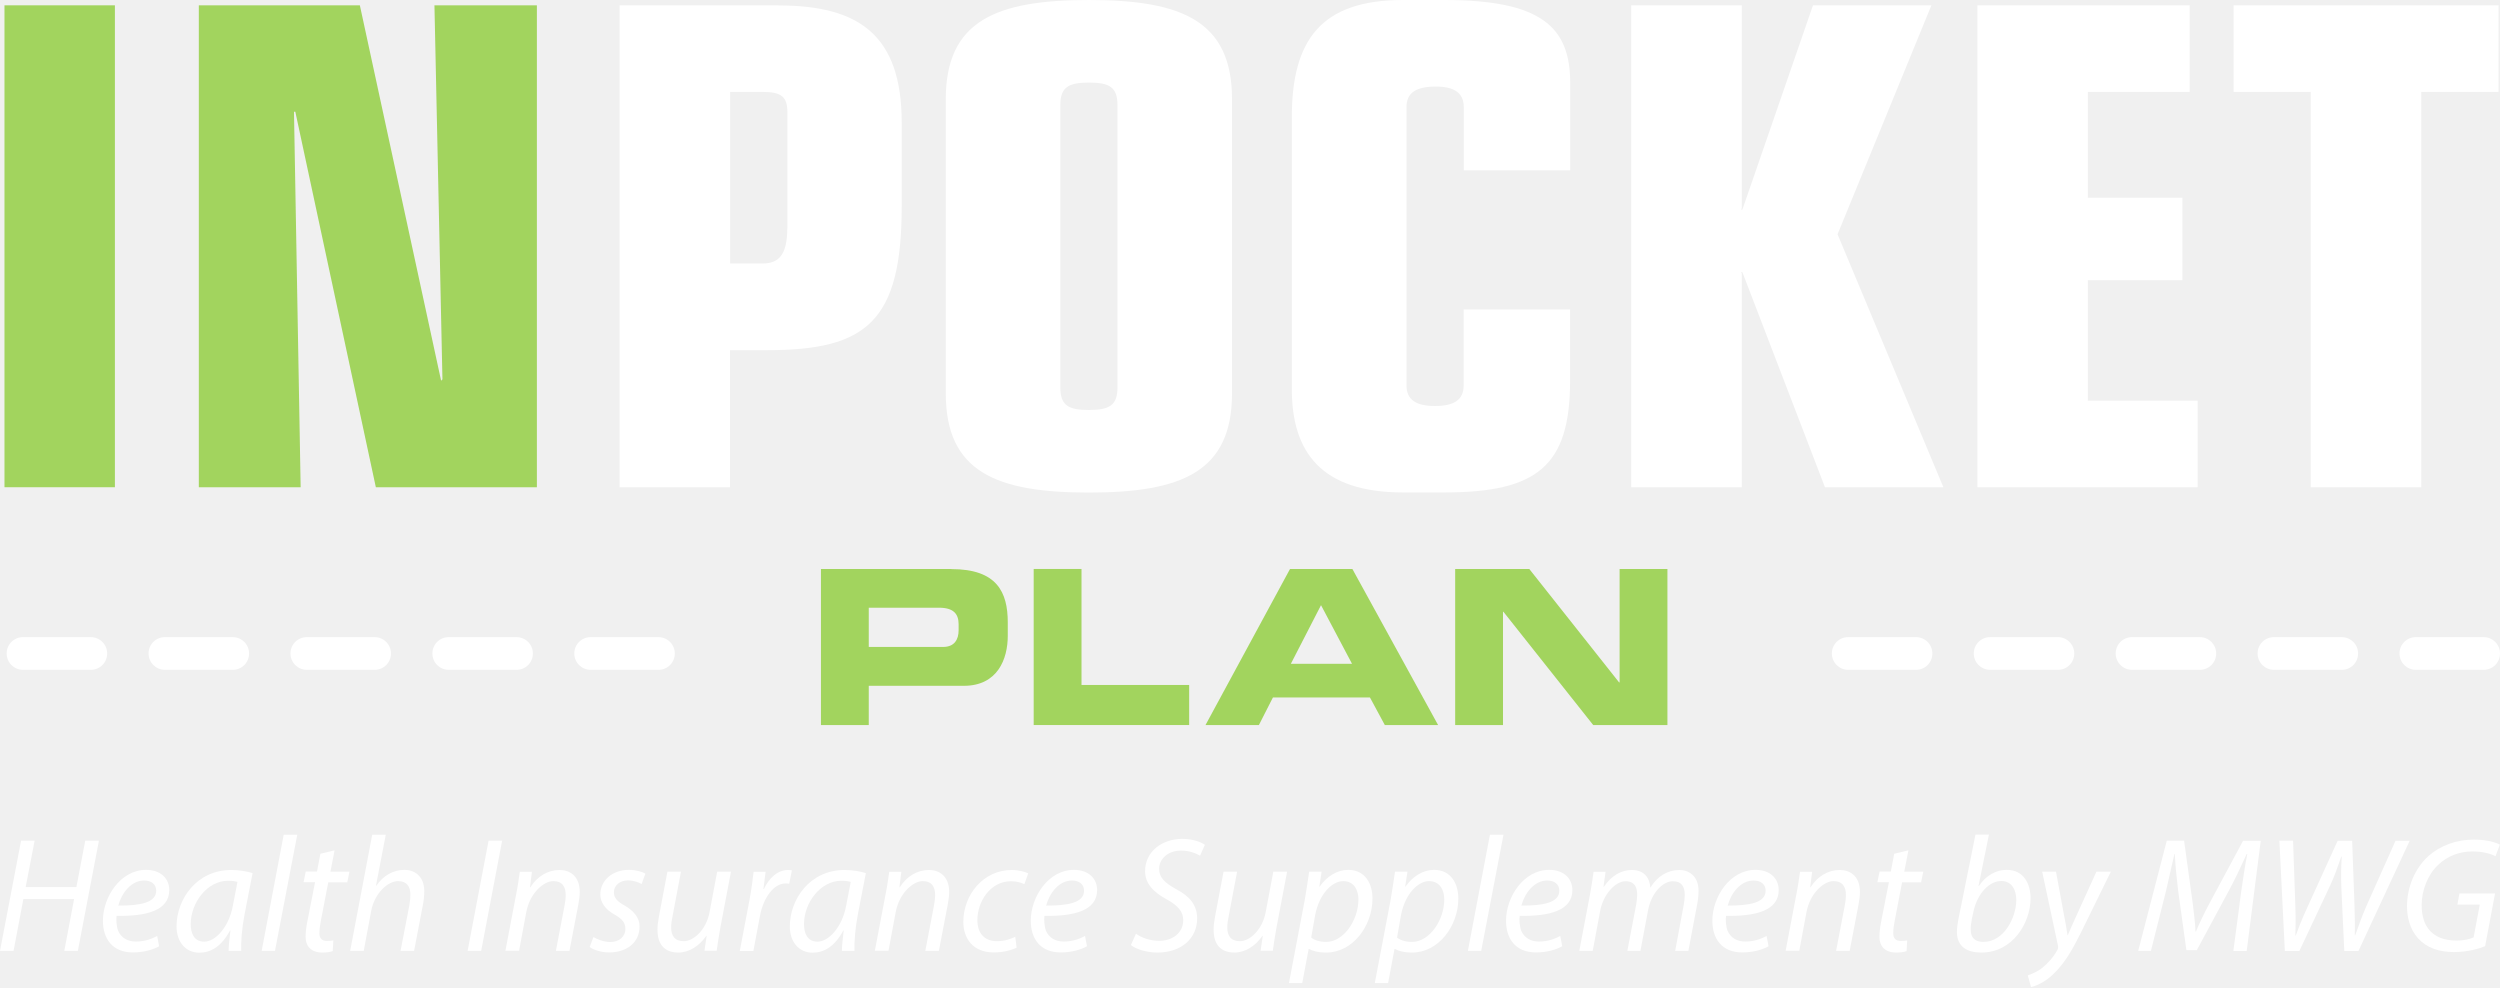
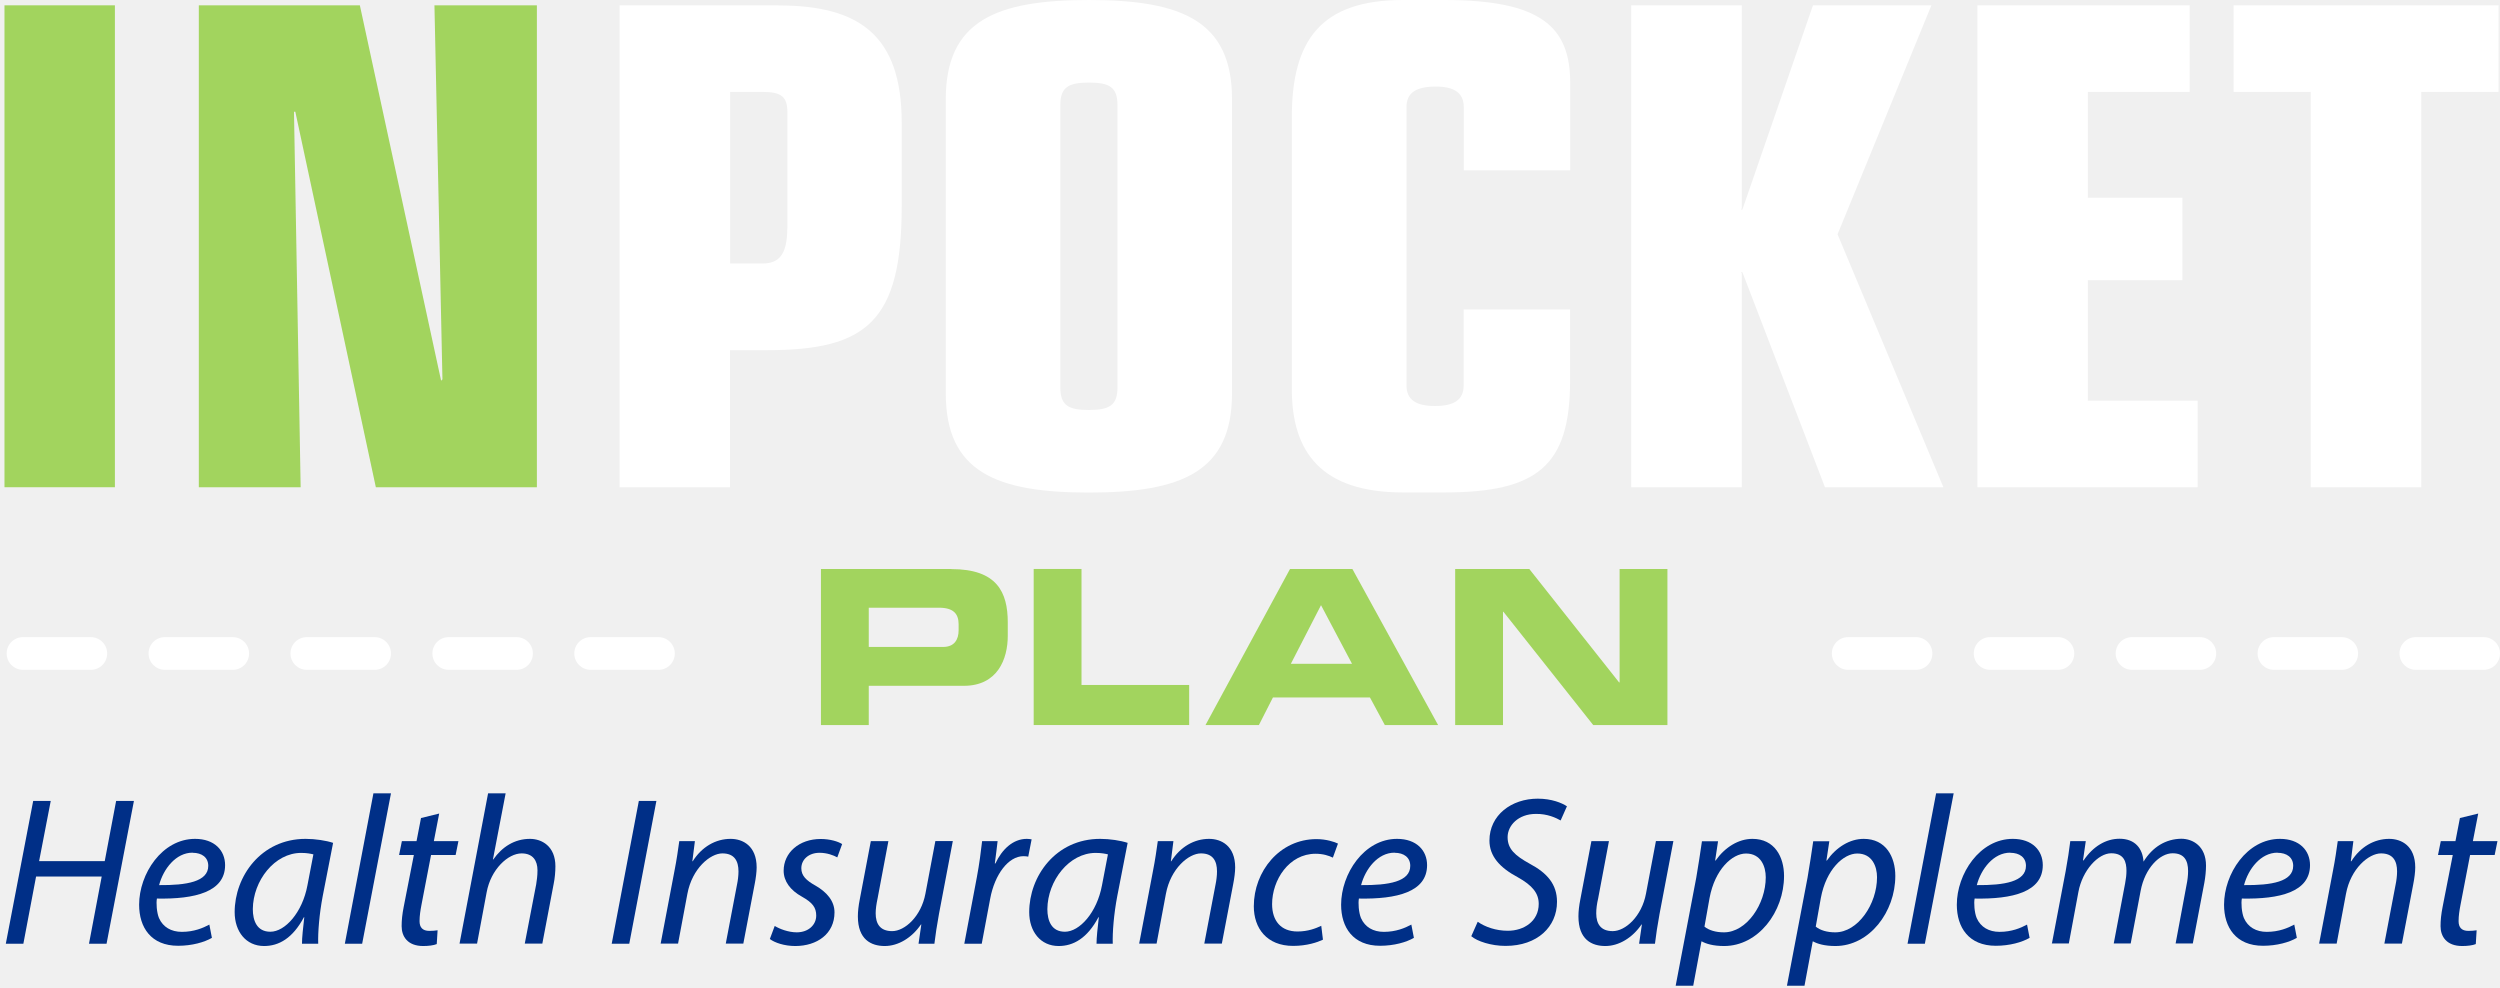
- <svg xmlns="http://www.w3.org/2000/svg" id="Layer_1" data-name="Layer 1" viewBox="0 0 206.47 81.52">
+ <svg xmlns="http://www.w3.org/2000/svg" id="Layer_1" viewBox="0 0 206.47 81.52">
  <defs>
-     <style>
-       .cls-1 {
-         fill: #fff;
-       }
- 
-       .cls-2 {
-         fill: #a2d45e;
-       }
-     </style>
+     <style>.cls-1{fill:#002f87;}.cls-2{fill:#fff;}.cls-3{fill:#a2d45e;}</style>
  </defs>
  <g>
-     <rect class="cls-2" x=".37" y=".44" width="9.12" height="39.8" />
-     <polygon class="cls-2" points="35.88 .44 36.54 31.33 36.43 31.44 29.72 .44 16.42 .44 16.42 40.24 24.83 40.24 24.28 9.23 24.39 9.23 31.04 40.24 44.34 40.24 44.34 .44 35.88 .44" />
+     <rect class="cls-3" x=".37" y=".44" width="9.12" height="39.8" />
+     <polygon class="cls-3" points="35.88 .44 36.54 31.33 36.43 31.44 29.72 .44 16.42 .44 16.42 40.24 24.83 40.24 24.28 9.23 24.39 9.23 31.04 40.24 44.34 40.24 44.34 .44 35.88 .44" />
  </g>
-   <path class="cls-2" d="M78.57,46.99h-10.77v12.89h3.95v-3.24h7.85c2.79,0,3.63-2.21,3.63-4.13v-1.1c0-2.53-.91-4.41-4.66-4.41Zm.6,5.07c0,.77-.36,1.37-1.28,1.37h-6.14v-3.24h5.8c1.19,0,1.62,.5,1.62,1.37v.5Z" />
-   <polygon class="cls-2" points="89.32 46.99 85.37 46.99 85.37 59.88 98.21 59.88 98.21 56.57 89.32 56.57 89.32 46.99" />
-   <path class="cls-2" d="M106.54,46.99l-6.98,12.89h4.41l1.16-2.28h8.01l1.23,2.28h4.4l-7.08-12.89h-5.14Zm.07,7.83l2.49-4.84,2.56,4.84h-5.05Z" />
-   <polygon class="cls-2" points="133.76 56.36 133.72 56.36 126.3 46.99 120.18 46.99 120.18 59.88 124.13 59.88 124.13 50.52 124.16 50.52 131.58 59.88 137.71 59.88 137.71 46.99 133.76 46.99 133.76 56.36" />
+   <path class="cls-3" d="M78.57,46.99h-10.77v12.89h3.95v-3.24h7.85c2.79,0,3.63-2.21,3.63-4.13v-1.1c0-2.53-.91-4.41-4.66-4.41Zm.6,5.07c0,.77-.36,1.37-1.28,1.37h-6.14v-3.24h5.8c1.19,0,1.62,.5,1.62,1.37v.5Z" />
+   <polygon class="cls-3" points="89.32 46.99 85.37 46.99 85.37 59.88 98.21 59.88 98.21 56.57 89.32 56.57 89.32 46.99" />
+   <path class="cls-3" d="M106.54,46.99l-6.98,12.89h4.41l1.16-2.28h8.01l1.23,2.28h4.4l-7.08-12.89h-5.14Zm.07,7.83l2.49-4.84,2.56,4.84h-5.05Z" />
+   <polygon class="cls-3" points="133.76 56.36 133.72 56.36 126.3 46.99 120.18 46.99 120.18 59.88 124.13 59.88 124.13 50.52 124.16 50.52 131.58 59.88 137.71 59.88 137.71 46.99 133.76 46.99 133.76 56.36" />
  <g>
-     <path class="cls-1" d="M7.5,55.32H1.9c-.74,0-1.35-.6-1.35-1.35s.6-1.35,1.35-1.35H7.5c.74,0,1.35,.6,1.35,1.35s-.6,1.35-1.35,1.35Z" />
-     <path class="cls-1" d="M54.38,55.32h-5.6c-.74,0-1.35-.6-1.35-1.35s.6-1.35,1.35-1.35h5.6c.74,0,1.35,.6,1.35,1.35s-.6,1.35-1.35,1.35Z" />
-     <path class="cls-1" d="M19.22,55.32h-5.6c-.74,0-1.35-.6-1.35-1.35s.6-1.35,1.35-1.35h5.6c.74,0,1.35,.6,1.35,1.35s-.6,1.35-1.35,1.35Z" />
-     <path class="cls-1" d="M30.94,55.32h-5.6c-.74,0-1.35-.6-1.35-1.35s.6-1.35,1.35-1.35h5.6c.74,0,1.35,.6,1.35,1.35s-.6,1.35-1.35,1.35Z" />
-     <path class="cls-1" d="M42.66,55.32h-5.6c-.74,0-1.35-.6-1.35-1.35s.6-1.35,1.35-1.35h5.6c.74,0,1.35,.6,1.35,1.35s-.6,1.35-1.35,1.35Z" />
-     <path class="cls-1" d="M158.24,55.32h-5.6c-.74,0-1.35-.6-1.35-1.35s.6-1.35,1.35-1.35h5.6c.74,0,1.35,.6,1.35,1.35s-.6,1.35-1.35,1.35Z" />
-     <path class="cls-1" d="M205.12,55.32h-5.6c-.74,0-1.35-.6-1.35-1.35s.6-1.35,1.35-1.35h5.6c.74,0,1.35,.6,1.35,1.35s-.6,1.35-1.35,1.35Z" />
-     <path class="cls-1" d="M169.96,55.32h-5.6c-.74,0-1.35-.6-1.35-1.35s.6-1.35,1.35-1.35h5.6c.74,0,1.35,.6,1.35,1.35s-.6,1.35-1.35,1.35Z" />
-     <path class="cls-1" d="M181.68,55.32h-5.6c-.74,0-1.35-.6-1.35-1.35s.6-1.35,1.35-1.35h5.6c.74,0,1.35,.6,1.35,1.35s-.6,1.35-1.35,1.35Z" />
-     <path class="cls-1" d="M193.4,55.32h-5.6c-.74,0-1.35-.6-1.35-1.35s.6-1.35,1.35-1.35h5.6c.74,0,1.35,.6,1.35,1.35s-.6,1.35-1.35,1.35Z" />
+     <path class="cls-2" d="M7.5,55.32H1.9c-.74,0-1.35-.6-1.35-1.35s.6-1.35,1.35-1.35H7.5c.74,0,1.35,.6,1.35,1.35s-.6,1.35-1.35,1.35Z" />
+     <path class="cls-2" d="M54.38,55.32h-5.6c-.74,0-1.35-.6-1.35-1.35s.6-1.35,1.35-1.35h5.6c.74,0,1.35,.6,1.35,1.35s-.6,1.35-1.35,1.35Z" />
+     <path class="cls-2" d="M19.22,55.32h-5.6c-.74,0-1.35-.6-1.35-1.35s.6-1.35,1.35-1.35h5.6c.74,0,1.35,.6,1.35,1.35s-.6,1.35-1.35,1.35Z" />
+     <path class="cls-2" d="M30.94,55.32h-5.6c-.74,0-1.35-.6-1.35-1.35s.6-1.35,1.35-1.35h5.6c.74,0,1.35,.6,1.35,1.35s-.6,1.35-1.35,1.35Z" />
+     <path class="cls-2" d="M42.66,55.32h-5.6c-.74,0-1.35-.6-1.35-1.35s.6-1.35,1.35-1.35h5.6c.74,0,1.35,.6,1.35,1.35s-.6,1.35-1.35,1.35Z" />
+     <path class="cls-2" d="M158.24,55.32h-5.6c-.74,0-1.35-.6-1.35-1.35s.6-1.35,1.35-1.35h5.6c.74,0,1.35,.6,1.35,1.35s-.6,1.35-1.35,1.35Z" />
+     <path class="cls-2" d="M205.12,55.32h-5.6c-.74,0-1.35-.6-1.35-1.35s.6-1.35,1.35-1.35h5.6c.74,0,1.35,.6,1.35,1.35s-.6,1.35-1.35,1.35Z" />
+     <path class="cls-2" d="M169.96,55.32h-5.6c-.74,0-1.35-.6-1.35-1.35s.6-1.35,1.35-1.35h5.6c.74,0,1.35,.6,1.35,1.35s-.6,1.35-1.35,1.35Z" />
+     <path class="cls-2" d="M181.68,55.32h-5.6c-.74,0-1.35-.6-1.35-1.35s.6-1.35,1.35-1.35h5.6c.74,0,1.35,.6,1.35,1.35s-.6,1.35-1.35,1.35Z" />
+     <path class="cls-2" d="M193.4,55.32h-5.6c-.74,0-1.35-.6-1.35-1.35s.6-1.35,1.35-1.35h5.6c.74,0,1.35,.6,1.35,1.35s-.6,1.35-1.35,1.35Z" />
  </g>
  <g>
-     <path class="cls-1" d="M2.86,69.43l-.74,3.83H6.31l.73-3.83h1.13l-1.74,9.1h-1.12l.81-4.28H1.93l-.81,4.28H0l1.74-9.1h1.12Z" />
-     <path class="cls-1" d="M13.14,78.15c-.49,.28-1.28,.51-2.16,.51-1.73,0-2.48-1.17-2.48-2.62,0-1.97,1.46-4.2,3.56-4.2,1.24,0,1.92,.74,1.92,1.67,0,1.71-1.93,2.17-4.35,2.13-.05,.28-.01,.89,.13,1.24,.26,.58,.78,.88,1.46,.88,.77,0,1.35-.24,1.76-.46l.16,.84Zm-1.24-5.43c-1.07,0-1.86,1.04-2.13,2.07,1.76,.01,3.13-.22,3.13-1.23,0-.54-.41-.84-1-.84Z" />
-     <path class="cls-1" d="M18.88,78.53c0-.39,.07-1.01,.15-1.69h-.03c-.72,1.35-1.61,1.84-2.54,1.84-1.15,0-1.88-.92-1.88-2.16,0-2.27,1.67-4.67,4.52-4.67,.62,0,1.31,.11,1.76,.26l-.66,3.4c-.22,1.13-.31,2.29-.28,3.02h-1.04Zm.73-5.7c-.16-.04-.4-.09-.78-.09-1.69,0-3.07,1.77-3.08,3.58,0,.73,.26,1.45,1.12,1.45,.93,0,2.04-1.22,2.36-2.96l.38-1.97Z" />
-     <path class="cls-1" d="M21.61,78.53l1.82-9.59h1.12l-1.84,9.59h-1.11Z" />
-     <path class="cls-1" d="M27.63,70.24l-.34,1.75h1.57l-.18,.88h-1.57l-.61,3.17c-.07,.36-.12,.7-.12,1.05,0,.39,.19,.62,.62,.62,.19,0,.38-.01,.53-.04l-.05,.88c-.2,.08-.54,.12-.86,.12-1,0-1.38-.61-1.38-1.27,0-.38,.04-.76,.13-1.23l.65-3.31h-.95l.18-.88h.93l.28-1.47,1.16-.28Z" />
-     <path class="cls-1" d="M28.92,78.53l1.82-9.59h1.12l-.81,4.21h.03c.55-.8,1.35-1.31,2.34-1.31,.74,0,1.62,.46,1.62,1.76,0,.35-.04,.77-.11,1.11l-.73,3.82h-1.12l.73-3.77c.04-.24,.08-.54,.08-.91,0-.61-.28-1.08-1.01-1.08-.86,0-1.96,1.01-2.23,2.49l-.61,3.27h-1.12Z" />
-     <path class="cls-1" d="M41.47,69.43l-1.73,9.1h-1.12l1.73-9.1h1.12Z" />
-     <path class="cls-1" d="M41.74,78.53l.88-4.63c.15-.73,.23-1.36,.31-1.9h1l-.16,1.28h.03c.58-.92,1.46-1.43,2.42-1.43,.78,0,1.66,.45,1.66,1.82,0,.28-.05,.7-.12,1.05l-.73,3.81h-1.12l.72-3.77c.05-.26,.09-.57,.09-.84,0-.66-.26-1.15-1.03-1.15s-1.93,.96-2.23,2.58l-.59,3.17h-1.12Z" />
-     <path class="cls-1" d="M49.01,77.39c.31,.19,.88,.41,1.4,.41,.76,0,1.24-.49,1.24-1.07,0-.51-.23-.82-.9-1.2-.76-.42-1.17-1-1.17-1.66,0-1.15,.99-2.03,2.36-2.03,.59,0,1.12,.16,1.36,.32l-.31,.85c-.23-.13-.65-.3-1.13-.3-.67,0-1.16,.42-1.16,.99,0,.47,.31,.77,.89,1.09,.73,.42,1.23,.99,1.23,1.72,0,1.38-1.12,2.15-2.5,2.15-.7,0-1.32-.22-1.62-.45l.31-.82Z" />
-     <path class="cls-1" d="M60.37,71.99l-.88,4.63c-.13,.73-.23,1.36-.3,1.9h-1.01l.18-1.23h-.03c-.58,.85-1.44,1.38-2.31,1.38s-1.72-.41-1.72-1.89c0-.31,.04-.66,.12-1.09l.7-3.7h1.12l-.69,3.65c-.08,.36-.12,.67-.12,.96,0,.67,.28,1.13,1.05,1.13,.81,0,1.85-.95,2.12-2.39l.63-3.35h1.12Z" />
-     <path class="cls-1" d="M61.1,78.53l.8-4.21c.16-.85,.27-1.72,.34-2.32h.99c-.05,.46-.11,.92-.18,1.42h.04c.42-.89,1.12-1.57,2-1.57,.09,0,.23,.01,.31,.03l-.22,1.11c-.07-.01-.18-.03-.3-.03-.97,0-1.84,1.17-2.12,2.7l-.54,2.88h-1.12Z" />
-     <path class="cls-1" d="M69.53,78.53c0-.39,.07-1.01,.15-1.69h-.03c-.72,1.35-1.61,1.84-2.54,1.84-1.15,0-1.88-.92-1.88-2.16,0-2.27,1.67-4.67,4.52-4.67,.62,0,1.31,.11,1.76,.26l-.66,3.4c-.22,1.13-.31,2.29-.28,3.02h-1.04Zm.73-5.7c-.16-.04-.4-.09-.78-.09-1.69,0-3.07,1.77-3.08,3.58,0,.73,.26,1.45,1.12,1.45,.93,0,2.04-1.22,2.36-2.96l.38-1.97Z" />
-     <path class="cls-1" d="M72.25,78.53l.88-4.63c.15-.73,.23-1.36,.31-1.9h1l-.16,1.28h.03c.58-.92,1.46-1.43,2.42-1.43,.78,0,1.66,.45,1.66,1.82,0,.28-.05,.7-.12,1.05l-.73,3.81h-1.12l.72-3.77c.05-.26,.09-.57,.09-.84,0-.66-.26-1.15-1.03-1.15s-1.93,.96-2.23,2.58l-.59,3.17h-1.12Z" />
-     <path class="cls-1" d="M83.96,78.27c-.34,.16-1.01,.39-1.89,.39-1.69,0-2.51-1.13-2.51-2.53,0-2.23,1.65-4.28,4-4.28,.61,0,1.16,.18,1.36,.28l-.32,.89c-.26-.12-.62-.24-1.11-.24-1.7,0-2.77,1.67-2.77,3.21,0,1.05,.55,1.74,1.62,1.74,.66,0,1.17-.2,1.51-.36l.11,.89Z" />
-     <path class="cls-1" d="M89.77,78.15c-.49,.28-1.28,.51-2.16,.51-1.73,0-2.48-1.17-2.48-2.62,0-1.97,1.46-4.2,3.56-4.2,1.24,0,1.92,.74,1.92,1.67,0,1.71-1.93,2.17-4.35,2.13-.05,.28-.01,.89,.13,1.24,.26,.58,.78,.88,1.46,.88,.77,0,1.35-.24,1.76-.46l.16,.84Zm-1.24-5.43c-1.07,0-1.86,1.04-2.13,2.07,1.76,.01,3.13-.22,3.13-1.23,0-.54-.41-.84-1-.84Z" />
-     <path class="cls-1" d="M93.82,77.12c.49,.34,1.17,.58,1.93,.58,1.03,0,1.97-.61,1.97-1.71,0-.67-.39-1.17-1.34-1.7-1.16-.62-1.81-1.35-1.81-2.34,0-1.62,1.4-2.67,3.08-2.67,.88,0,1.54,.27,1.86,.49l-.4,.9c-.28-.16-.85-.43-1.58-.42-1.12,0-1.8,.74-1.8,1.49s.46,1.16,1.4,1.69c1.12,.59,1.74,1.31,1.74,2.43,0,1.58-1.24,2.81-3.28,2.81-.92,0-1.81-.3-2.19-.62l.41-.92Z" />
-     <path class="cls-1" d="M106.3,71.99l-.88,4.63c-.13,.73-.23,1.36-.3,1.9h-1.01l.18-1.23h-.03c-.58,.85-1.44,1.38-2.31,1.38s-1.72-.41-1.72-1.89c0-.31,.04-.66,.12-1.09l.7-3.7h1.12l-.69,3.65c-.08,.36-.12,.67-.12,.96,0,.67,.28,1.13,1.05,1.13,.81,0,1.85-.95,2.12-2.39l.63-3.35h1.12Z" />
-     <path class="cls-1" d="M106.45,81.2l1.31-6.89c.13-.78,.27-1.66,.36-2.32h1.03l-.19,1.23h.03c.59-.85,1.46-1.38,2.35-1.38,1.42,0,2.01,1.16,2.01,2.36,0,2.3-1.65,4.47-3.82,4.47-.7,0-1.16-.15-1.42-.3h-.03l-.53,2.82h-1.11Zm1.84-3.77c.28,.23,.72,.36,1.24,.36,1.44,0,2.66-1.8,2.66-3.51,0-.69-.31-1.51-1.26-1.51-.88,0-1.98,1.01-2.32,2.84l-.32,1.82Z" />
-     <path class="cls-1" d="M113.54,81.2l1.31-6.89c.13-.78,.27-1.66,.36-2.32h1.03l-.19,1.23h.03c.59-.85,1.46-1.38,2.35-1.38,1.42,0,2.01,1.16,2.01,2.36,0,2.3-1.65,4.47-3.82,4.47-.7,0-1.16-.15-1.42-.3h-.03l-.53,2.82h-1.11Zm1.84-3.77c.28,.23,.72,.36,1.24,.36,1.44,0,2.66-1.8,2.66-3.51,0-.69-.31-1.51-1.26-1.51-.88,0-1.98,1.01-2.32,2.84l-.32,1.82Z" />
-     <path class="cls-1" d="M121.23,78.53l1.82-9.59h1.12l-1.84,9.59h-1.11Z" />
-     <path class="cls-1" d="M129.02,78.15c-.49,.28-1.28,.51-2.16,.51-1.73,0-2.48-1.17-2.48-2.62,0-1.97,1.46-4.2,3.56-4.2,1.24,0,1.92,.74,1.92,1.67,0,1.71-1.93,2.17-4.35,2.13-.05,.28-.01,.89,.13,1.24,.26,.58,.78,.88,1.46,.88,.77,0,1.35-.24,1.76-.46l.16,.84Zm-1.24-5.43c-1.07,0-1.86,1.04-2.13,2.07,1.76,.01,3.13-.22,3.13-1.23,0-.54-.41-.84-1-.84Z" />
-     <path class="cls-1" d="M130.43,78.53l.88-4.63c.13-.73,.23-1.36,.3-1.9h.99l-.17,1.23h.04c.61-.91,1.43-1.38,2.3-1.38,1,0,1.47,.63,1.53,1.46,.58-.95,1.42-1.45,2.4-1.46,.76,0,1.58,.49,1.58,1.71,0,.31-.04,.74-.11,1.11l-.73,3.86h-1.09l.7-3.77c.05-.24,.09-.58,.09-.85,0-.69-.26-1.13-.99-1.13-.81,0-1.77,.95-2.04,2.4l-.63,3.35h-1.08l.73-3.83c.05-.28,.08-.54,.08-.8,0-.55-.15-1.12-.97-1.12s-1.84,1.08-2.09,2.47l-.61,3.28h-1.09Z" />
-     <path class="cls-1" d="M146.06,78.15c-.49,.28-1.28,.51-2.16,.51-1.73,0-2.48-1.17-2.48-2.62,0-1.97,1.46-4.2,3.56-4.2,1.24,0,1.92,.74,1.92,1.67,0,1.71-1.93,2.17-4.35,2.13-.05,.28-.01,.89,.13,1.24,.26,.58,.78,.88,1.46,.88,.77,0,1.35-.24,1.76-.46l.16,.84Zm-1.24-5.43c-1.07,0-1.86,1.04-2.13,2.07,1.76,.01,3.13-.22,3.13-1.23,0-.54-.41-.84-1-.84Z" />
-     <path class="cls-1" d="M147.47,78.53l.88-4.63c.15-.73,.23-1.36,.31-1.9h1l-.16,1.28h.03c.58-.92,1.46-1.43,2.42-1.43,.78,0,1.66,.45,1.66,1.82,0,.28-.05,.7-.12,1.05l-.73,3.81h-1.12l.72-3.77c.05-.26,.09-.57,.09-.84,0-.66-.26-1.15-1.03-1.15s-1.93,.96-2.23,2.58l-.59,3.17h-1.12Z" />
-     <path class="cls-1" d="M157.61,70.24l-.34,1.75h1.57l-.18,.88h-1.57l-.61,3.17c-.07,.36-.12,.7-.12,1.05,0,.39,.19,.62,.62,.62,.19,0,.38-.01,.53-.04l-.05,.88c-.2,.08-.54,.12-.86,.12-1,0-1.38-.61-1.38-1.27,0-.38,.04-.76,.13-1.23l.65-3.31h-.95l.18-.88h.93l.28-1.47,1.16-.28Z" />
-     <path class="cls-1" d="M164.26,68.94l-.86,4.24h.03c.58-.88,1.42-1.34,2.3-1.34,1.43,0,1.97,1.19,1.97,2.35,0,2-1.45,4.48-4.07,4.48-1.15,0-2.01-.47-2.01-1.69,0-.31,.05-.7,.11-1.01l1.42-7.04h1.12Zm-1.42,7.06c-.05,.22-.09,.49-.08,.82,0,.62,.35,.97,1.05,.97,1.69,0,2.71-2.01,2.71-3.46,0-.81-.35-1.57-1.24-1.57-.97,0-1.97,1-2.3,2.54l-.15,.69Z" />
-     <path class="cls-1" d="M169.8,71.99l.65,3.52c.15,.74,.23,1.23,.3,1.72h.03c.18-.42,.37-.88,.7-1.59l1.66-3.65h1.19l-2.44,4.97c-.7,1.42-1.36,2.57-2.25,3.43-.73,.74-1.53,1.05-1.9,1.13l-.27-.96c.28-.11,.76-.28,1.2-.63,.43-.34,.91-.86,1.26-1.5,.05-.11,.05-.19,.04-.3l-1.31-6.14h1.16Z" />
-     <path class="cls-1" d="M184.45,78.53l.65-4.92c.12-.86,.32-2.2,.5-3.08h-.05c-.42,.92-.92,2-1.42,2.93l-2.7,5.01h-.86l-.68-4.9c-.13-1.05-.23-2.11-.28-3.04h-.03c-.2,.84-.49,2.21-.7,3.08l-1.24,4.92h-1.05l2.36-9.1h1.43l.72,5.23c.09,.77,.2,1.59,.22,2.27h.04c.28-.67,.67-1.49,1.07-2.24l2.82-5.25h1.46l-1.16,9.1h-1.08Z" />
-     <path class="cls-1" d="M188.7,78.53l-.45-9.1h1.13l.19,5.46c.04,1.17,.01,1.8,0,2.38h.03c.22-.59,.43-1.19,.95-2.31l2.51-5.52h1.2l.19,5.24c.04,1.17,.04,1.97,.03,2.57h.03c.27-.78,.54-1.51,.89-2.34l2.44-5.47h1.17l-4.23,9.1h-1.17l-.24-5.17c-.04-1.07-.03-1.58,.03-2.62h-.04c-.3,.86-.54,1.57-.92,2.39l-2.54,5.4h-1.2Z" />
-     <path class="cls-1" d="M205.25,78.14c-.53,.22-1.5,.49-2.57,.49-1.28,0-2.28-.37-2.97-1.13s-.92-1.75-.92-2.66c0-1.51,.61-3.09,1.78-4.15,.97-.85,2.28-1.35,3.74-1.35,1.12,0,1.88,.26,2.15,.42l-.36,.95c-.47-.23-1.09-.39-1.92-.39-1.08,0-2.07,.39-2.82,1.11-.85,.8-1.36,2.09-1.36,3.33,0,1.76,.88,2.92,2.9,2.92,.54,0,1.05-.11,1.39-.26l.51-2.71h-1.85l.17-.92h2.94l-.82,4.36Z" />
+     <path class="cls-2" d="M119.28,0h-3.41C109.11,0,106.69,3.3,106.69,9.67v22.48c0,5.17,2.42,8.52,9.18,8.52h3.41c7.7,0,10.39-2.2,10.39-9.23v-5.88h-8.79v6.27c0,1.21-.82,1.7-2.36,1.7s-2.36-.49-2.36-1.7V8.85c0-1.21,.82-1.7,2.42-1.7,1.48,0,2.31,.49,2.31,1.7v5.22h8.79V6.82C129.67,2.2,127.25,0,119.28,0Z" />
+     <polygon class="cls-2" points="159.51 .44 149.73 .44 143.9 17.31 143.79 17.31 143.85 17.2 143.85 .44 134.72 .44 134.72 40.24 143.85 40.24 143.85 22.59 143.79 22.48 143.9 22.48 150.72 40.24 160.5 40.24 151.76 19.35 159.51 .44" />
+     <polygon class="cls-2" points="172.43 23.14 180.24 23.14 180.24 16.33 172.43 16.33 172.43 7.59 180.84 7.59 180.84 .44 163.31 .44 163.31 40.24 181.5 40.24 181.5 33.09 172.43 33.09 172.43 23.14" />
+     <polygon class="cls-2" points="184.47 .44 184.47 7.59 190.84 7.59 190.84 40.24 199.97 40.24 199.97 7.59 206.35 7.59 206.35 .44 184.47 .44" />
+     <path class="cls-2" d="M89.93,0C82.29,0,78.11,1.7,78.11,8.19v24.3c0,6.49,4.18,8.19,11.82,8.19s11.82-1.7,11.82-8.19V8.19C101.75,1.7,97.57,0,89.93,0Zm2.36,31.99c0,1.48-.66,1.87-2.36,1.87s-2.36-.38-2.36-1.87V8.69c0-1.48,.66-1.87,2.36-1.87s2.36,.38,2.36,1.87V31.99Z" />
+     <path class="cls-2" d="M64.31,.44h-13.14V40.24h9.12v-11.32h3.08c8.19,0,11.1-2.36,11.1-11.87v-6.93c0-7.26-3.57-9.67-10.17-9.67Zm.71,18.41c0,2.2-.71,2.91-2.03,2.91h-2.69V7.59h2.64c1.59,0,2.09,.38,2.09,1.7v9.56Z" />
  </g>
  <g>
-     <path class="cls-1" d="M119.28,0h-3.41C109.11,0,106.69,3.3,106.69,9.67v22.48c0,5.17,2.42,8.52,9.18,8.52h3.41c7.7,0,10.39-2.2,10.39-9.23v-5.88h-8.79v6.27c0,1.21-.82,1.7-2.36,1.7s-2.36-.49-2.36-1.7V8.85c0-1.21,.82-1.7,2.42-1.7,1.48,0,2.31,.49,2.31,1.7v5.22h8.79V6.82C129.67,2.2,127.25,0,119.28,0Z" />
-     <polygon class="cls-1" points="159.51 .44 149.73 .44 143.9 17.31 143.79 17.31 143.85 17.2 143.85 .44 134.72 .44 134.72 40.24 143.85 40.24 143.85 22.59 143.79 22.48 143.9 22.48 150.72 40.24 160.5 40.24 151.76 19.35 159.51 .44" />
-     <polygon class="cls-1" points="172.43 23.14 180.24 23.14 180.24 16.33 172.43 16.33 172.43 7.59 180.84 7.59 180.84 .44 163.31 .44 163.31 40.24 181.5 40.24 181.5 33.09 172.43 33.09 172.43 23.14" />
-     <polygon class="cls-1" points="184.47 .44 184.47 7.59 190.84 7.59 190.84 40.24 199.97 40.24 199.97 7.59 206.35 7.59 206.35 .44 184.47 .44" />
-     <path class="cls-1" d="M89.93,0C82.29,0,78.11,1.7,78.11,8.19v24.3c0,6.49,4.18,8.19,11.82,8.19s11.82-1.7,11.82-8.19V8.19C101.75,1.7,97.57,0,89.93,0Zm2.36,31.99c0,1.48-.66,1.87-2.36,1.87s-2.36-.38-2.36-1.87V8.69c0-1.48,.66-1.87,2.36-1.87s2.36,.38,2.36,1.87V31.99Z" />
-     <path class="cls-1" d="M64.31,.44h-13.14V40.24h9.12v-11.32h3.08c8.19,0,11.1-2.36,11.1-11.87v-6.93c0-7.26-3.57-9.67-10.17-9.67Zm.71,18.41c0,2.2-.71,2.91-2.03,2.91h-2.69V7.59h2.64c1.59,0,2.09,.38,2.09,1.7v9.56Z" />
+     <path class="cls-1" d="M4.19,66.15l-.96,4.97h5.42l.94-4.97h1.47l-2.26,11.79h-1.45l1.05-5.55H2.98l-1.05,5.55H.48l2.26-11.79h1.45Z" />
+     <path class="cls-1" d="M17.51,77.45c-.63,.37-1.66,.66-2.8,.66-2.24,0-3.22-1.52-3.22-3.39,0-2.55,1.89-5.44,4.62-5.44,1.61,0,2.48,.96,2.48,2.17,0,2.22-2.5,2.82-5.63,2.76-.07,.37-.02,1.15,.17,1.61,.33,.75,1.01,1.14,1.89,1.14,1,0,1.75-.32,2.27-.6l.21,1.09Zm-1.61-7.03c-1.38,0-2.41,1.35-2.76,2.68,2.27,.02,4.06-.28,4.06-1.59,0-.7-.53-1.08-1.29-1.08Z" />
+     <path class="cls-1" d="M24.94,77.94c0-.51,.09-1.31,.19-2.19h-.03c-.93,1.75-2.08,2.38-3.29,2.38-1.49,0-2.43-1.19-2.43-2.8,0-2.94,2.17-6.05,5.86-6.05,.8,0,1.7,.14,2.27,.33l-.86,4.41c-.28,1.47-.4,2.97-.37,3.92h-1.35Zm.94-7.38c-.21-.05-.52-.12-1.01-.12-2.19,0-3.97,2.29-3.99,4.64,0,.95,.33,1.87,1.45,1.87,1.21,0,2.64-1.58,3.06-3.83l.49-2.55Z" />
+     <path class="cls-1" d="M28.48,77.94l2.36-12.42h1.45l-2.38,12.42h-1.43Z" />
+     <path class="cls-1" d="M36.27,67.2l-.44,2.27h2.03l-.23,1.14h-2.03l-.79,4.11c-.09,.47-.16,.91-.16,1.36,0,.51,.25,.8,.81,.8,.24,0,.49-.02,.68-.05l-.07,1.14c-.26,.11-.7,.16-1.12,.16-1.29,0-1.78-.79-1.78-1.64,0-.49,.05-.98,.17-1.59l.84-4.29h-1.22l.23-1.14h1.21l.37-1.91,1.5-.37Z" />
+     <path class="cls-1" d="M37.95,77.94l2.36-12.42h1.45l-1.05,5.46h.03c.72-1.03,1.75-1.7,3.03-1.7,.96,0,2.1,.59,2.1,2.27,0,.45-.05,1-.14,1.43l-.94,4.95h-1.45l.94-4.88c.05-.32,.11-.7,.11-1.17,0-.79-.37-1.4-1.31-1.4-1.12,0-2.54,1.31-2.89,3.22l-.79,4.23h-1.45Z" />
+     <path class="cls-1" d="M54.21,66.15l-2.24,11.79h-1.45l2.24-11.79h1.45Z" />
+     <path class="cls-1" d="M54.56,77.94l1.14-6c.19-.95,.3-1.77,.4-2.47h1.29l-.21,1.66h.03c.75-1.19,1.89-1.85,3.13-1.85,1.01,0,2.15,.58,2.15,2.36,0,.37-.07,.91-.16,1.36l-.94,4.93h-1.45l.93-4.88c.07-.33,.12-.74,.12-1.08,0-.86-.33-1.49-1.33-1.49s-2.5,1.24-2.89,3.34l-.77,4.11h-1.45Z" />
+     <path class="cls-1" d="M63.98,76.47c.4,.25,1.14,.53,1.82,.53,.98,0,1.61-.63,1.61-1.38,0-.67-.3-1.07-1.17-1.56-.98-.54-1.52-1.29-1.52-2.15,0-1.49,1.28-2.62,3.06-2.62,.77,0,1.45,.21,1.77,.42l-.4,1.1c-.3-.17-.84-.38-1.47-.38-.87,0-1.5,.54-1.5,1.28,0,.61,.4,1,1.15,1.42,.95,.54,1.59,1.28,1.59,2.22,0,1.78-1.45,2.78-3.24,2.78-.91,0-1.71-.28-2.1-.58l.4-1.07Z" />
+     <path class="cls-1" d="M78.69,69.47l-1.14,6c-.17,.95-.3,1.77-.38,2.47h-1.31l.23-1.59h-.03c-.75,1.1-1.87,1.78-2.99,1.78s-2.22-.53-2.22-2.45c0-.4,.05-.86,.16-1.42l.91-4.79h1.45l-.89,4.72c-.1,.47-.16,.87-.16,1.24,0,.87,.37,1.47,1.36,1.47,1.05,0,2.4-1.22,2.75-3.1l.82-4.34h1.45Z" />
+     <path class="cls-1" d="M79.64,77.94l1.03-5.46c.21-1.1,.35-2.22,.44-3.01h1.28c-.07,.59-.14,1.19-.23,1.84h.05c.54-1.16,1.45-2.03,2.59-2.03,.12,0,.3,.02,.4,.04l-.28,1.43c-.09-.02-.23-.04-.39-.04-1.26,0-2.38,1.52-2.75,3.5l-.7,3.73h-1.45Z" />
+     <path class="cls-1" d="M90.56,77.94c0-.51,.09-1.31,.19-2.19h-.03c-.93,1.75-2.08,2.38-3.29,2.38-1.49,0-2.43-1.19-2.43-2.8,0-2.94,2.17-6.05,5.86-6.05,.8,0,1.7,.14,2.27,.33l-.86,4.41c-.28,1.47-.4,2.97-.37,3.92h-1.35Zm.94-7.38c-.21-.05-.52-.12-1.01-.12-2.19,0-3.97,2.29-3.99,4.64,0,.95,.33,1.87,1.45,1.87,1.21,0,2.64-1.58,3.06-3.83l.49-2.55Z" />
+     <path class="cls-1" d="M94.08,77.94l1.14-6c.19-.95,.3-1.77,.4-2.47h1.29l-.21,1.66h.03c.75-1.19,1.89-1.85,3.13-1.85,1.01,0,2.15,.58,2.15,2.36,0,.37-.07,.91-.16,1.36l-.94,4.93h-1.45l.93-4.88c.07-.33,.12-.74,.12-1.08,0-.86-.33-1.49-1.33-1.49s-2.5,1.24-2.89,3.34l-.77,4.11h-1.45Z" />
+     <path class="cls-1" d="M109.25,77.61c-.44,.21-1.31,.51-2.45,.51-2.19,0-3.25-1.47-3.25-3.27,0-2.89,2.13-5.55,5.18-5.55,.79,0,1.5,.23,1.77,.37l-.42,1.16c-.33-.16-.8-.32-1.43-.32-2.2,0-3.59,2.17-3.59,4.16,0,1.37,.72,2.26,2.1,2.26,.86,0,1.52-.26,1.96-.47l.14,1.15Z" />
+     <path class="cls-1" d="M116.78,77.45c-.63,.37-1.66,.66-2.8,.66-2.24,0-3.22-1.52-3.22-3.39,0-2.55,1.89-5.44,4.62-5.44,1.61,0,2.48,.96,2.48,2.17,0,2.22-2.5,2.82-5.63,2.76-.07,.37-.02,1.15,.17,1.61,.33,.75,1.01,1.14,1.89,1.14,1,0,1.75-.32,2.27-.6l.21,1.09Zm-1.61-7.03c-1.38,0-2.41,1.35-2.76,2.68,2.27,.02,4.06-.28,4.06-1.59,0-.7-.53-1.08-1.29-1.08Z" />
+     <path class="cls-1" d="M122.03,76.12c.63,.44,1.52,.75,2.5,.75,1.33,0,2.55-.79,2.55-2.22,0-.87-.51-1.52-1.73-2.2-1.5-.8-2.34-1.75-2.34-3.03,0-2.1,1.82-3.46,3.99-3.46,1.14,0,1.99,.35,2.41,.63l-.52,1.17c-.37-.21-1.1-.56-2.05-.54-1.45,0-2.33,.96-2.33,1.92s.59,1.51,1.82,2.19c1.45,.77,2.26,1.7,2.26,3.15,0,2.05-1.61,3.64-4.25,3.64-1.19,0-2.34-.38-2.83-.8l.53-1.19Z" />
+     <path class="cls-1" d="M138.2,69.47l-1.14,6c-.17,.95-.3,1.77-.38,2.47h-1.31l.23-1.59h-.03c-.75,1.1-1.87,1.78-2.99,1.78s-2.22-.53-2.22-2.45c0-.4,.05-.86,.16-1.42l.91-4.79h1.45l-.89,4.72c-.11,.47-.16,.87-.16,1.24,0,.87,.37,1.47,1.36,1.47,1.05,0,2.4-1.22,2.75-3.1l.82-4.34h1.45Z" />
+     <path class="cls-1" d="M138.39,81.41l1.7-8.92c.17-1.01,.35-2.15,.47-3.01h1.33l-.24,1.59h.04c.77-1.1,1.89-1.79,3.04-1.79,1.84,0,2.61,1.5,2.61,3.06,0,2.97-2.13,5.79-4.95,5.79-.91,0-1.5-.19-1.84-.38h-.03l-.68,3.66h-1.43Zm2.38-4.88c.37,.3,.93,.47,1.61,.47,1.87,0,3.45-2.33,3.45-4.55,0-.89-.4-1.96-1.63-1.96-1.14,0-2.57,1.31-3.01,3.67l-.42,2.36Z" />
+     <path class="cls-1" d="M147.58,81.41l1.7-8.92c.17-1.01,.35-2.15,.47-3.01h1.33l-.24,1.59h.04c.77-1.1,1.89-1.79,3.04-1.79,1.84,0,2.61,1.5,2.61,3.06,0,2.97-2.13,5.79-4.95,5.79-.91,0-1.5-.19-1.84-.38h-.03l-.68,3.66h-1.43Zm2.38-4.88c.37,.3,.93,.47,1.61,.47,1.87,0,3.45-2.33,3.45-4.55,0-.89-.4-1.96-1.63-1.96-1.14,0-2.57,1.31-3.01,3.67l-.42,2.36Z" />
+     <path class="cls-1" d="M157.54,77.94l2.36-12.42h1.45l-2.38,12.42h-1.43Z" />
+     <path class="cls-1" d="M167.63,77.45c-.63,.37-1.66,.66-2.8,.66-2.24,0-3.22-1.52-3.22-3.39,0-2.55,1.89-5.44,4.62-5.44,1.61,0,2.48,.96,2.48,2.17,0,2.22-2.5,2.82-5.63,2.76-.07,.37-.02,1.15,.17,1.61,.33,.75,1.01,1.14,1.89,1.14,1,0,1.75-.32,2.27-.6l.21,1.09Zm-1.61-7.03c-1.38,0-2.41,1.35-2.76,2.68,2.27,.02,4.06-.28,4.06-1.59,0-.7-.53-1.08-1.3-1.08Z" />
+     <path class="cls-1" d="M169.46,77.94l1.14-6c.17-.95,.3-1.77,.38-2.47h1.28l-.23,1.59h.05c.79-1.17,1.85-1.79,2.97-1.79,1.29,0,1.91,.82,1.98,1.89,.75-1.22,1.84-1.87,3.11-1.89,.98,0,2.05,.63,2.05,2.22,0,.4-.05,.96-.14,1.43l-.95,5h-1.42l.91-4.88c.07-.32,.12-.75,.12-1.1,0-.89-.33-1.47-1.28-1.47-1.05,0-2.29,1.22-2.64,3.11l-.82,4.34h-1.4l.94-4.97c.07-.37,.11-.7,.11-1.03,0-.72-.19-1.45-1.26-1.45s-2.38,1.4-2.71,3.2l-.79,4.25h-1.42Z" />
+     <path class="cls-1" d="M189.7,77.45c-.63,.37-1.66,.66-2.8,.66-2.24,0-3.22-1.52-3.22-3.39,0-2.55,1.89-5.44,4.62-5.44,1.61,0,2.48,.96,2.48,2.17,0,2.22-2.5,2.82-5.63,2.76-.07,.37-.02,1.15,.17,1.61,.33,.75,1.01,1.14,1.89,1.14,1,0,1.75-.32,2.27-.6l.21,1.09Zm-1.61-7.03c-1.38,0-2.41,1.35-2.76,2.68,2.27,.02,4.06-.28,4.06-1.59,0-.7-.53-1.08-1.3-1.08Z" />
+     <path class="cls-1" d="M191.53,77.94l1.14-6c.19-.95,.3-1.77,.4-2.47h1.29l-.21,1.66h.04c.75-1.19,1.89-1.85,3.13-1.85,1.01,0,2.15,.58,2.15,2.36,0,.37-.07,.91-.16,1.36l-.94,4.93h-1.45l.93-4.88c.07-.33,.12-.74,.12-1.08,0-.86-.33-1.49-1.33-1.49s-2.5,1.24-2.89,3.34l-.77,4.11h-1.45Z" />
+     <path class="cls-1" d="M204.67,67.2l-.44,2.27h2.03l-.23,1.14h-2.03l-.79,4.11c-.09,.47-.16,.91-.16,1.36,0,.51,.25,.8,.81,.8,.24,0,.49-.02,.68-.05l-.07,1.14c-.26,.11-.7,.16-1.12,.16-1.3,0-1.79-.79-1.79-1.64,0-.49,.05-.98,.17-1.59l.84-4.29h-1.22l.23-1.14h1.21l.37-1.91,1.51-.37Z" />
  </g>
</svg>
